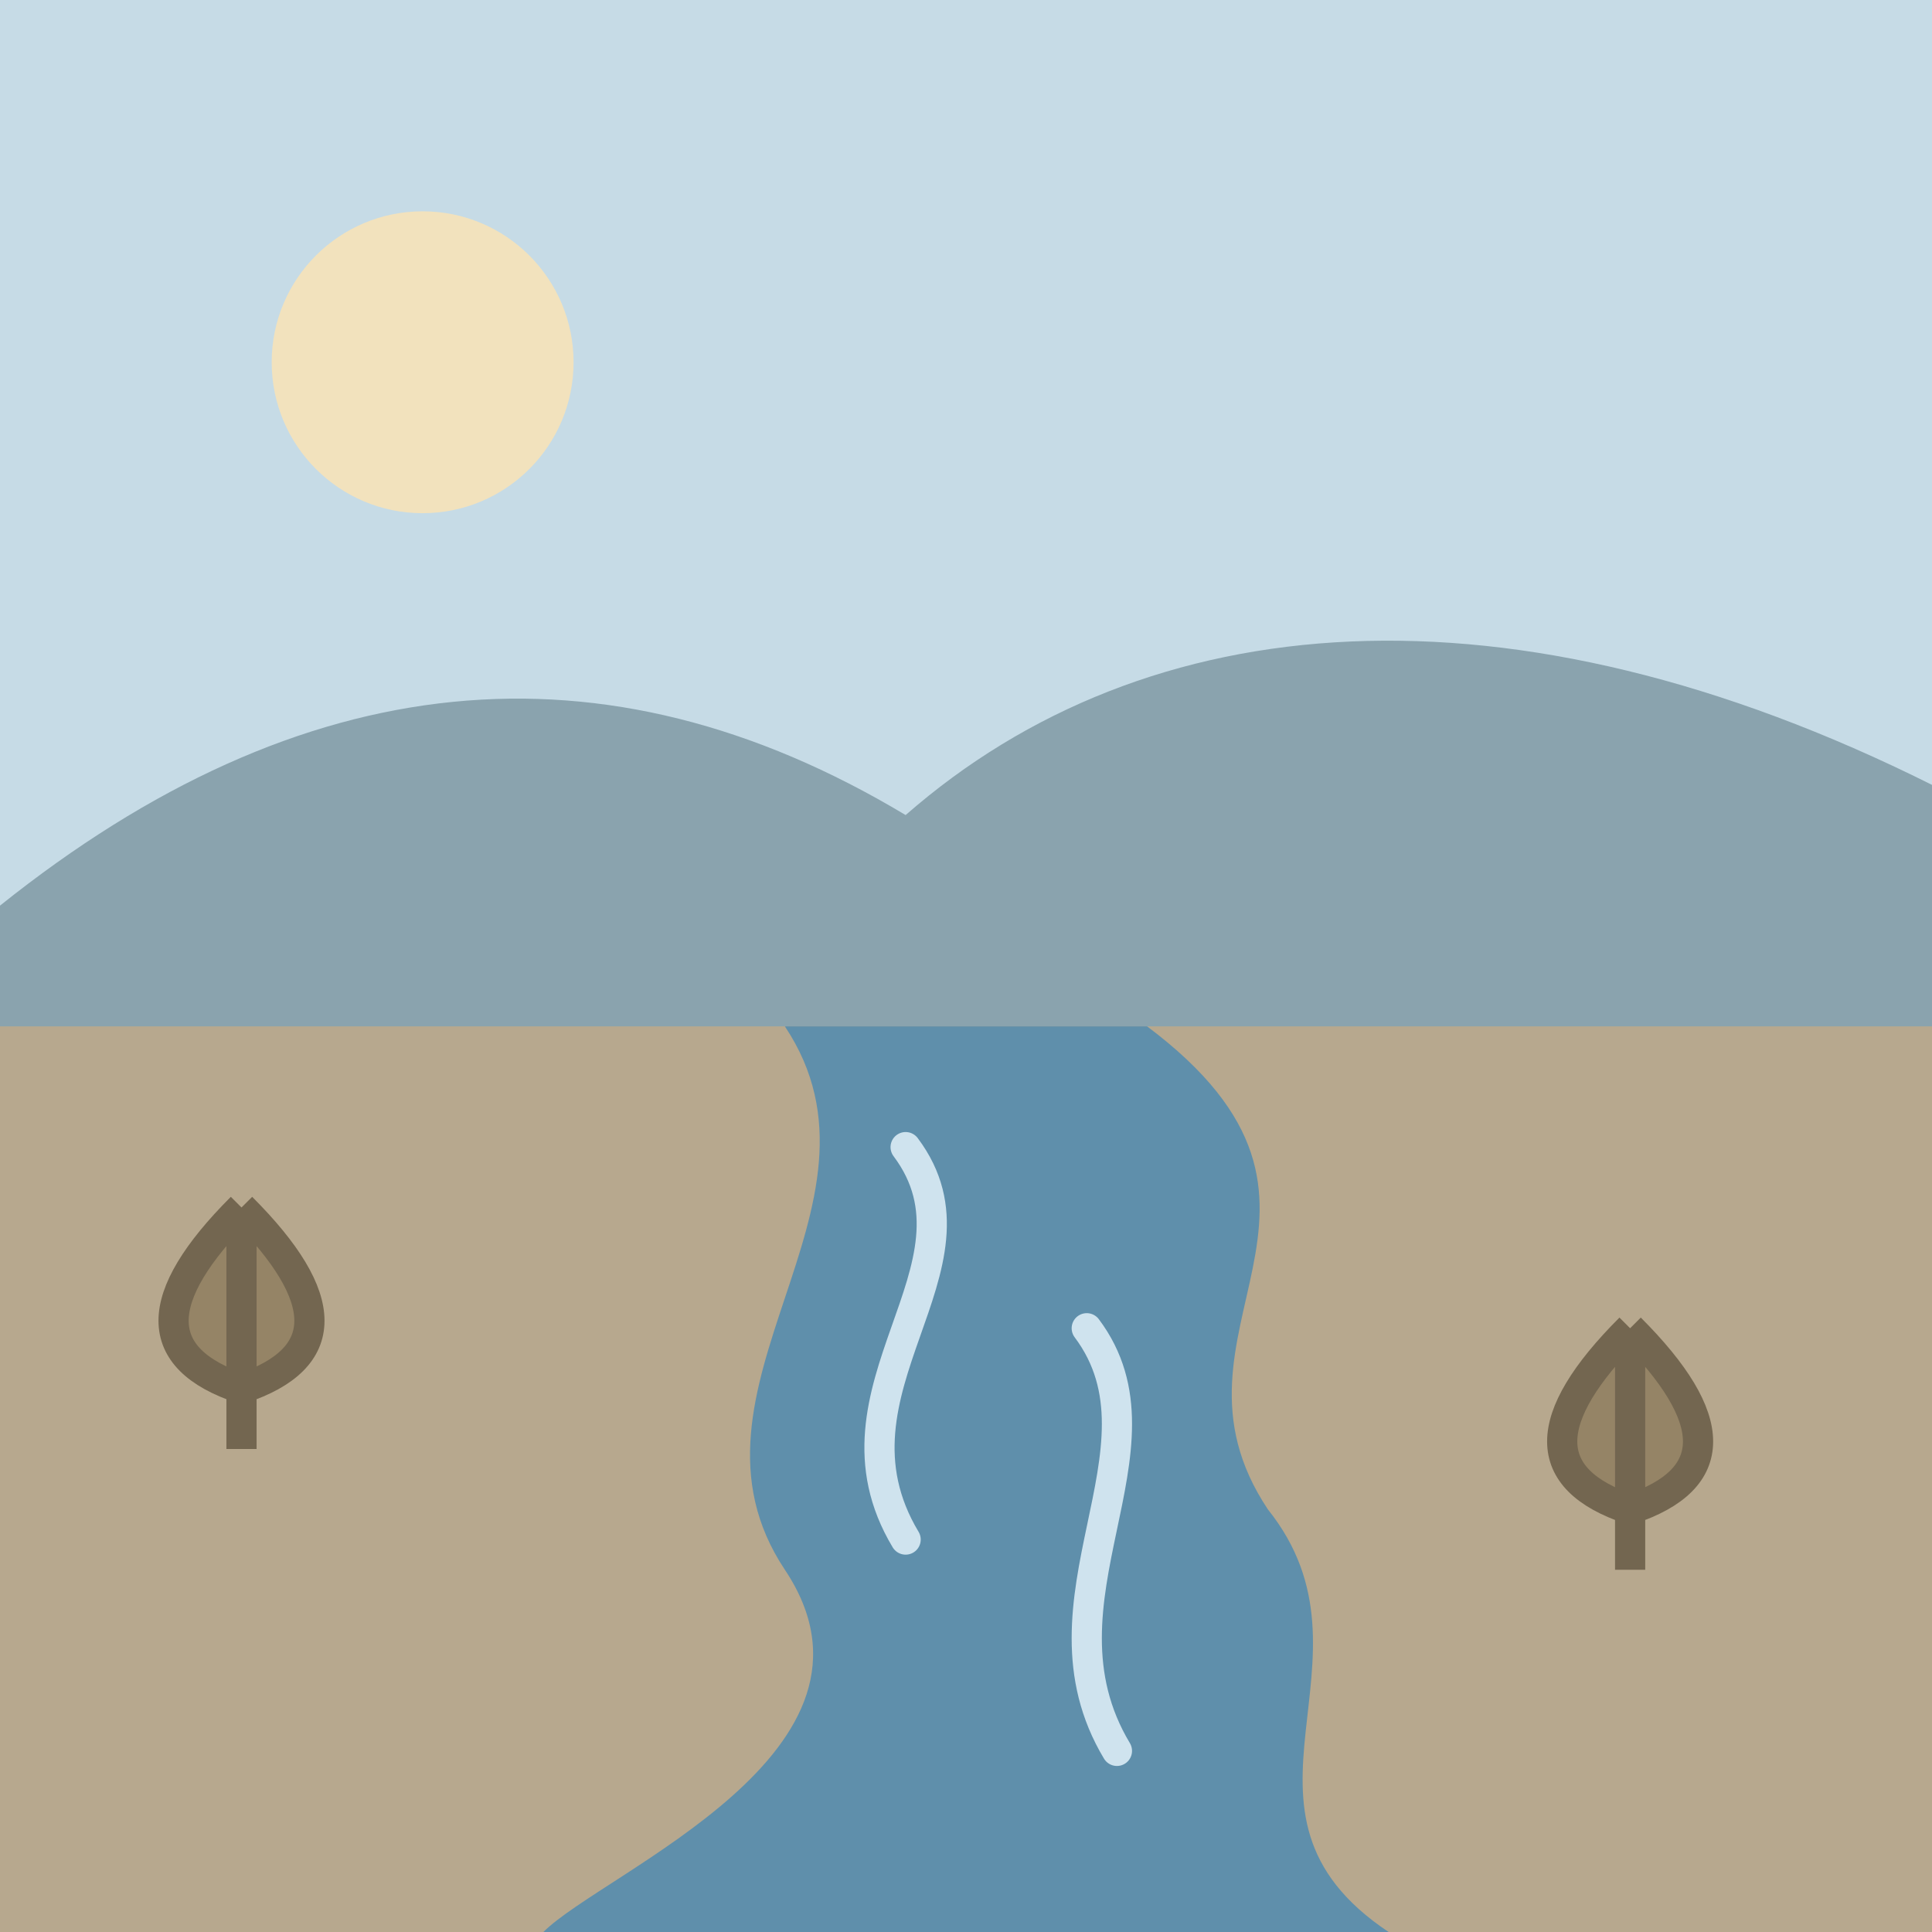
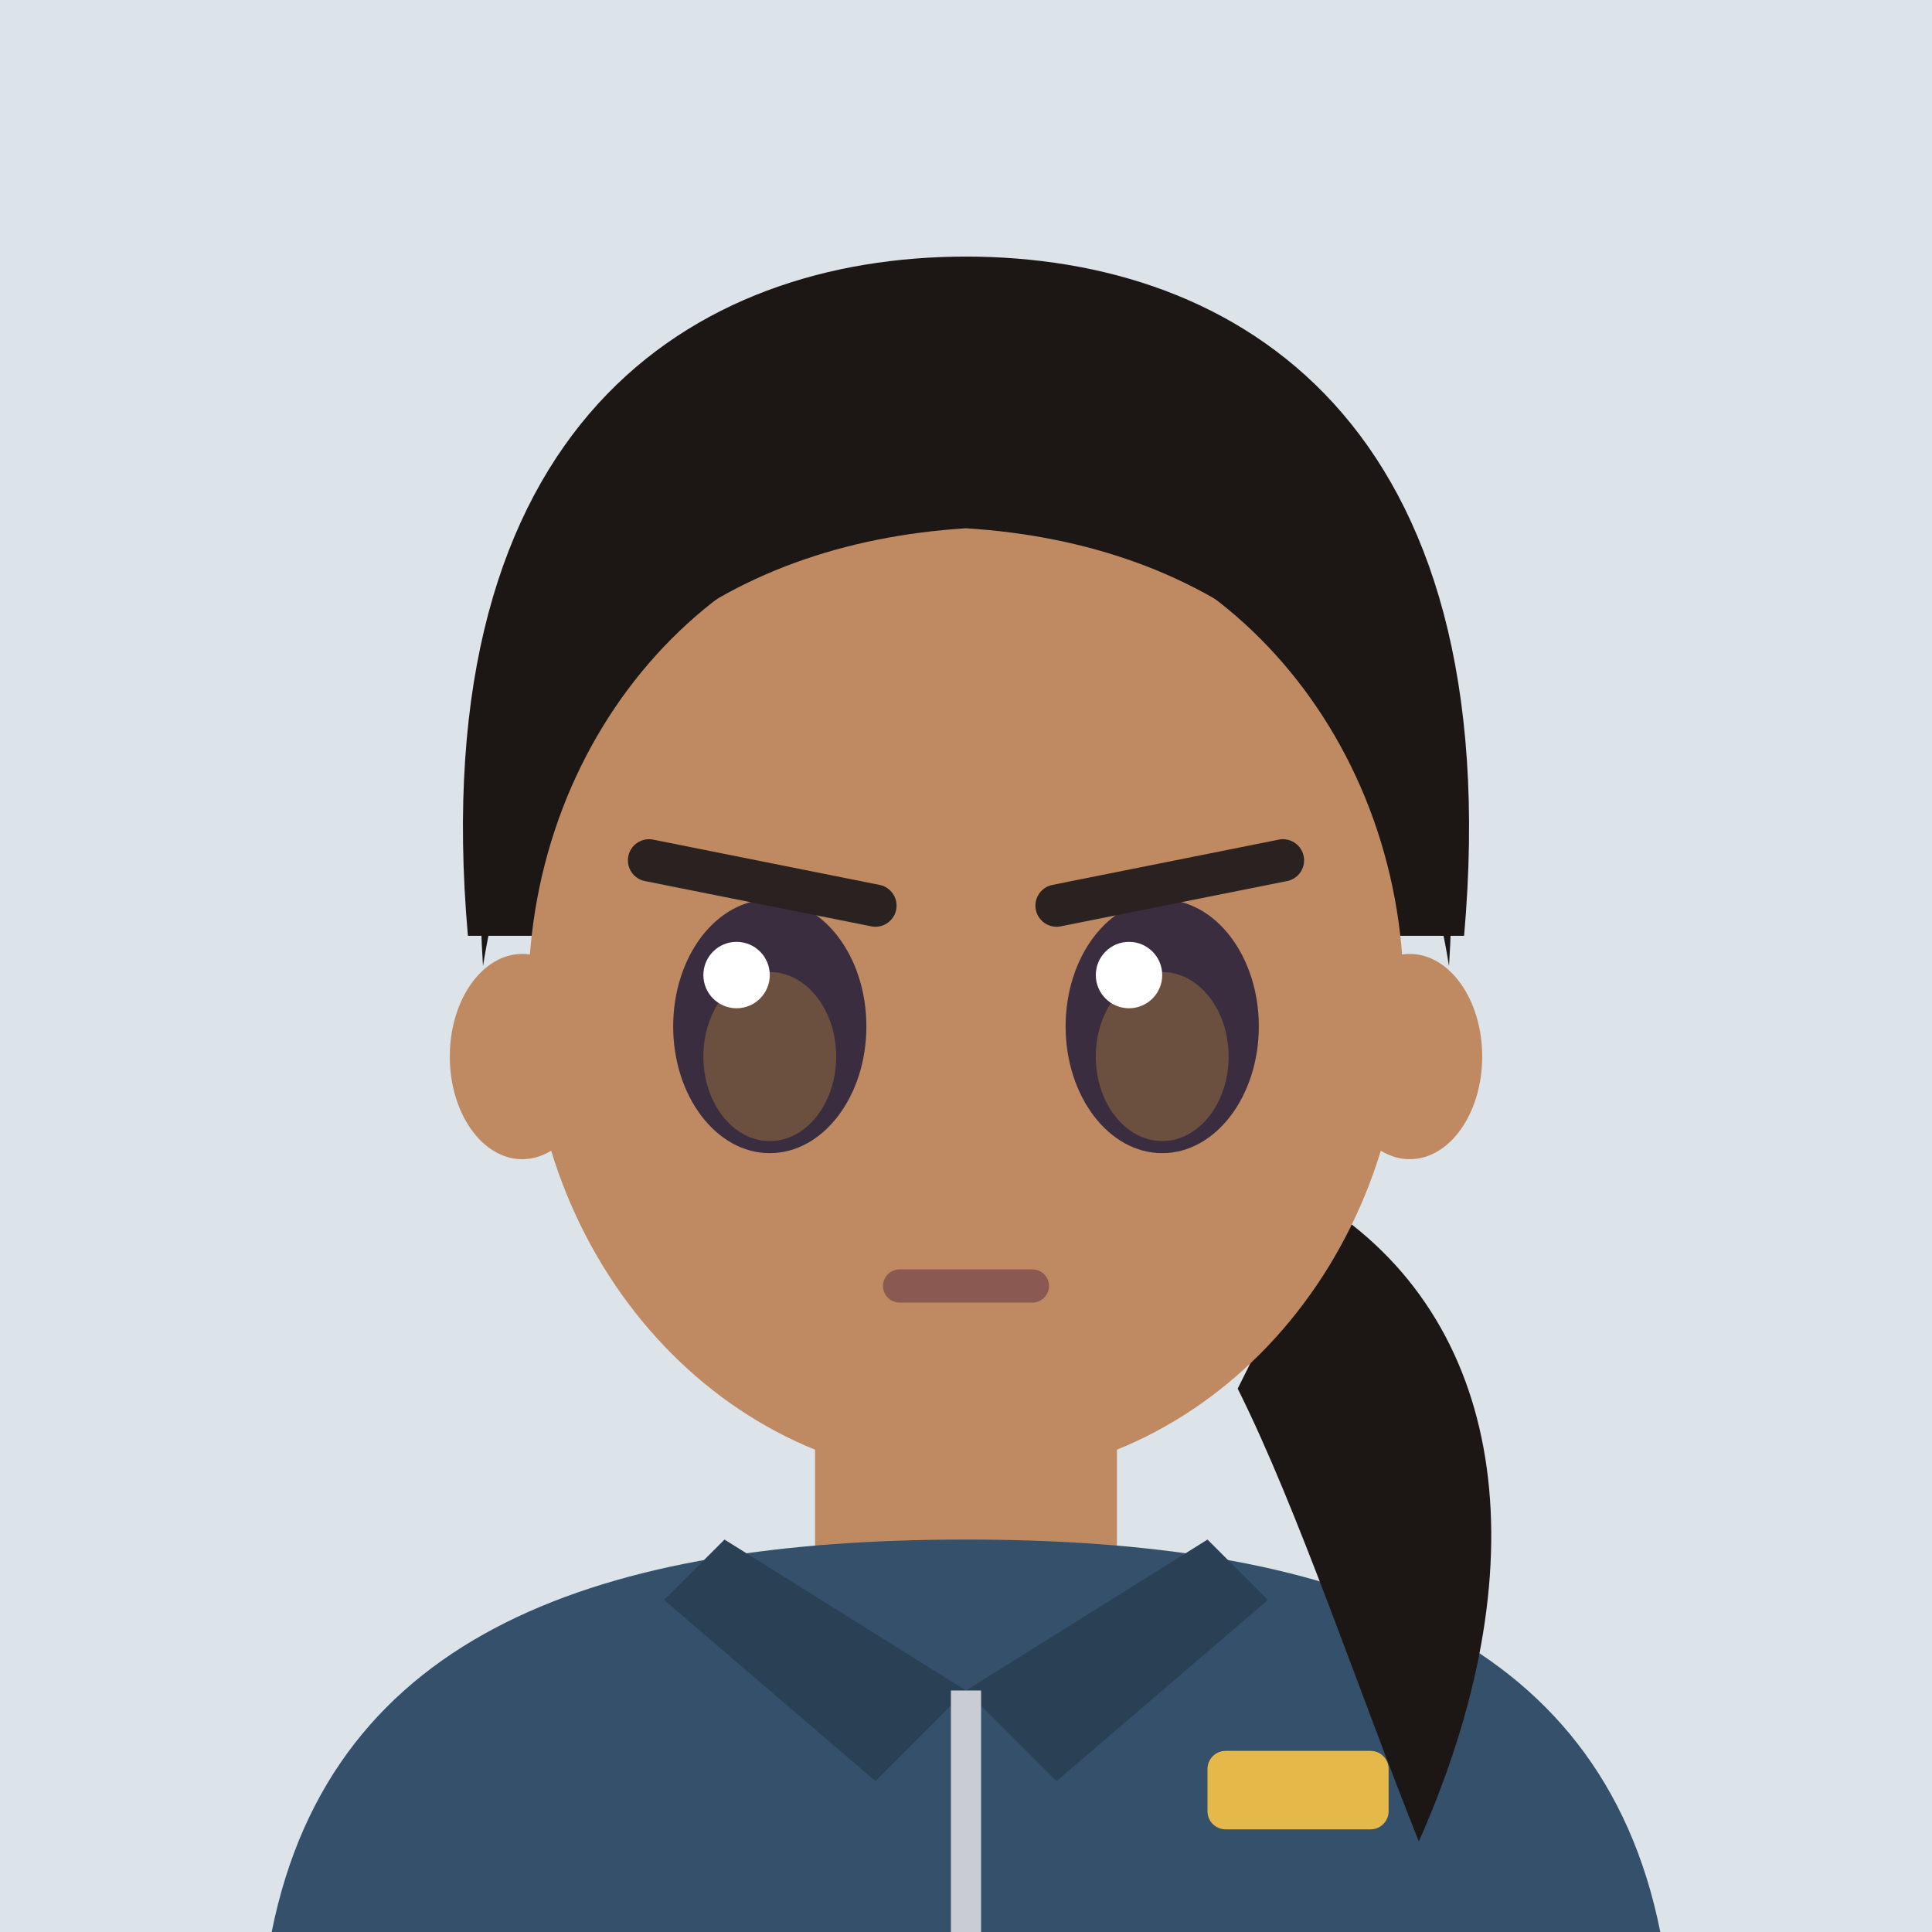
<svg xmlns="http://www.w3.org/2000/svg" viewBox="0 0 64 64">
-   <rect width="64" height="64" fill="#dbe7ee" />
-   <rect width="64" height="30" fill="#c6dbe6" />
-   <circle cx="14" cy="12" r="5" fill="#f2e2bd" />
-   <path d="M0 30 C10 22 20 21 30 27 C38 20 50 19 64 26 L64 36 L0 36 Z" fill="#8aa3ae" />
-   <path d="M0 34 L64 34 L64 64 L0 64 Z" fill="#b7a88e" />
-   <path d="M26 34 C30 40 22 46 26 52 C30 58 20 62 18 64 L46 64 C40 60 46 55 42 50 C38 44 46 40 38 34 Z" fill="#5f8fab" />
-   <path d="M30 38 C33 42 27 46 30 51 M36 44 C39 48 34 53 37 58" stroke="#cfe3ee" stroke-width="1" fill="none" stroke-linecap="round" />
-   <path d="M8 40 L8 48 M8 40 C5 43 5 45 8 46 M8 40 C11 43 11 45 8 46" stroke="#736650" stroke-width="1" fill="#958466" />
-   <path d="M54 44 L54 52 M54 44 C51 47 51 49 54 50 M54 44 C57 47 57 49 54 50" stroke="#736650" stroke-width="1" fill="#958466" />
+   <rect width="64" height="64" fill="#dce4e9" />
+   <path d="M15.5 31 C14 14 23 8.5 32 8.5 C41 8.5 50 14 48.5 31 Z" fill="#1c1715" />
+   <rect x="27" y="45" width="10" height="9" fill="#bf8a62" />
+   <path d="M9 64 C11 54 20 51 32 51 C44 51 53 54 55 64 Z" fill="#34506b" />
+   <path d="M24 51 L32 56 L29 59 L22 53 Z M40 51 L32 56 L35 59 L42 53 Z" fill="#294055" />
+   <path d="M32 56 L32 64" stroke="#c9ccd2" stroke-width="1" />
+   <rect x="40" y="58" width="6" height="2.6" rx=".6" fill="#e5b84a" />
+   <path d="M44 40 C50 44 51 52 47 61 C45 56 43 50 41 46 Z" fill="#1c1715" />
+   <ellipse cx="17.3" cy="35" rx="2.4" ry="3.4" fill="#bf8a62" />
+   <ellipse cx="46.7" cy="35" rx="2.4" ry="3.4" fill="#bf8a62" />
+   <ellipse cx="32" cy="33" rx="14.5" ry="16" fill="#bf8a62" />
+   <ellipse cx="25.5" cy="34" rx="3.2" ry="4.2" fill="#3a2d3f" />
+   <ellipse cx="25.5" cy="35" rx="2.2" ry="2.8" fill="#6b4f3f" />
+   <circle cx="24.4" cy="32.3" r="1.1" fill="#fff" />
+   <ellipse cx="38.5" cy="34" rx="3.2" ry="4.2" fill="#3a2d3f" />
+   <ellipse cx="38.5" cy="35" rx="2.2" ry="2.8" fill="#6b4f3f" />
+   <circle cx="37.4" cy="32.3" r="1.1" fill="#fff" />
+   <path d="M21.5 28.5 L29 30" stroke="#2a2220" stroke-width="1.4" stroke-linecap="round" />
+   <path d="M42.5 28.5 L35 30" stroke="#2a2220" stroke-width="1.4" stroke-linecap="round" />
+   <path d="M29.8 42.6 L34.2 42.6" stroke="#8a5a52" stroke-width="1.1" stroke-linecap="round" />
+   <path d="M16 32 C15 17 24 11 32 11 C40 11 49 17 48 32 C46.5 22.5 40 18 32 17.5 C24 18 17.5 22.5 16 32 Z" fill="#1c1715" />
</svg>
